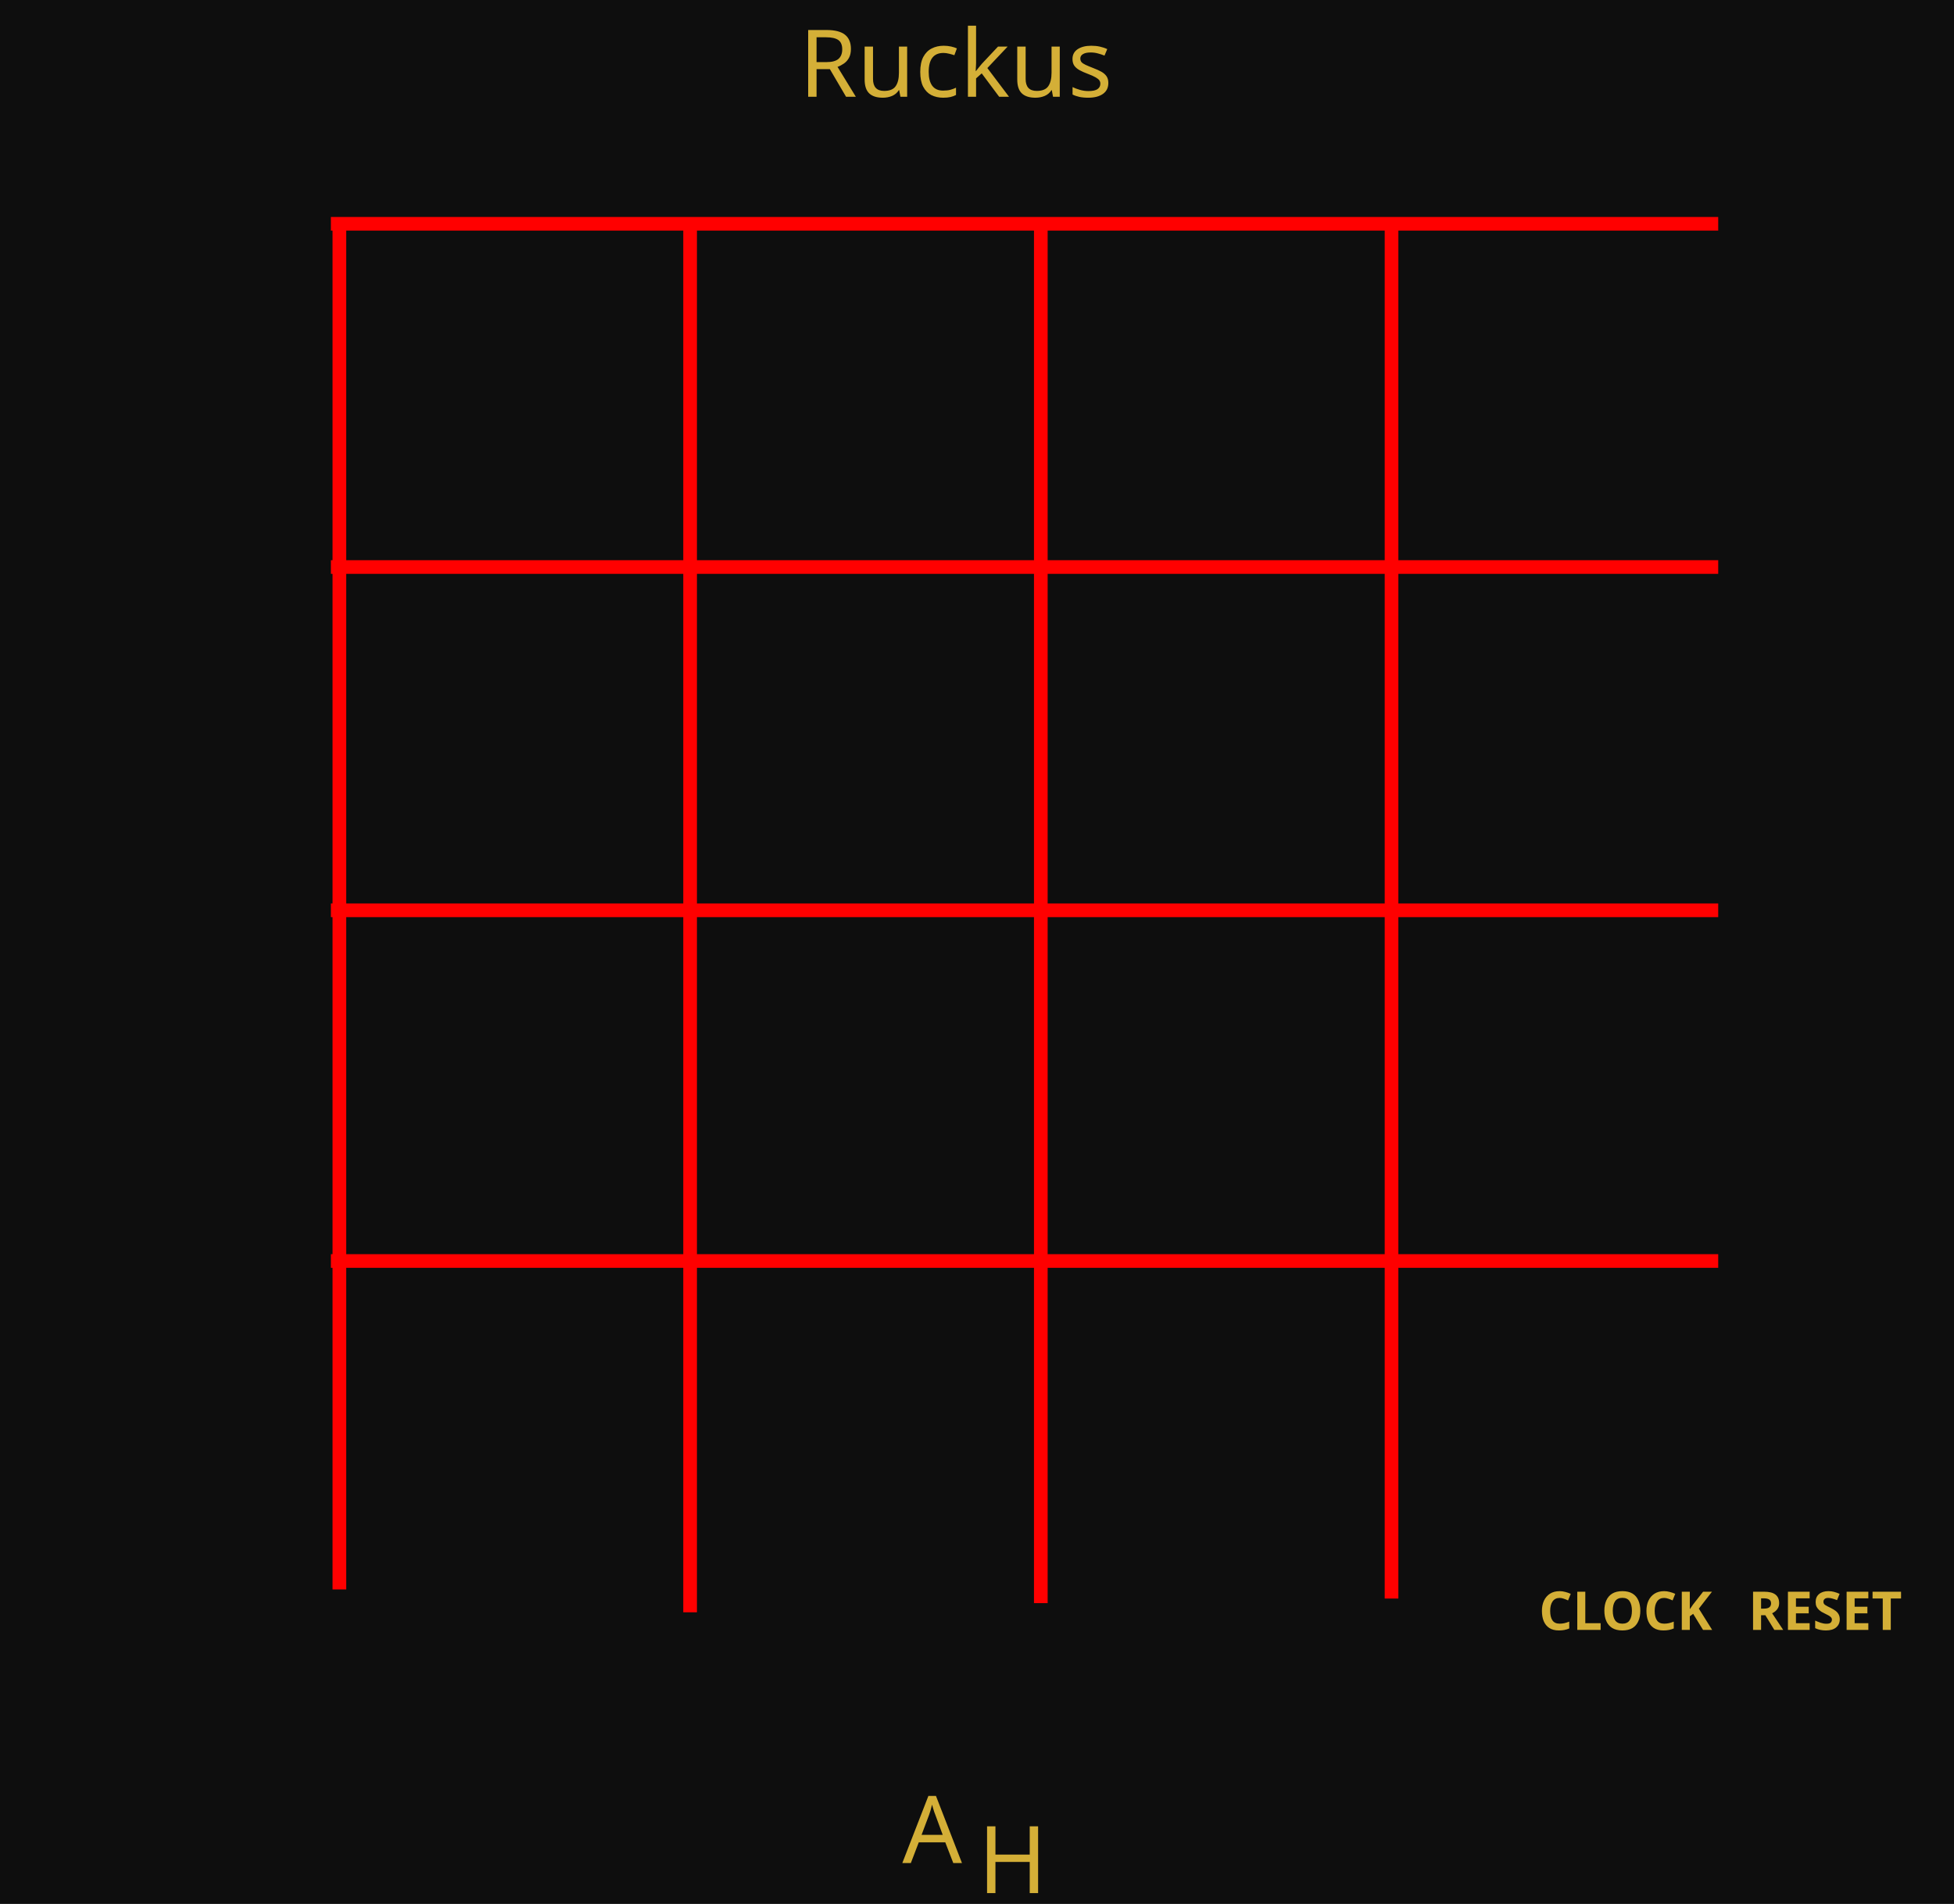
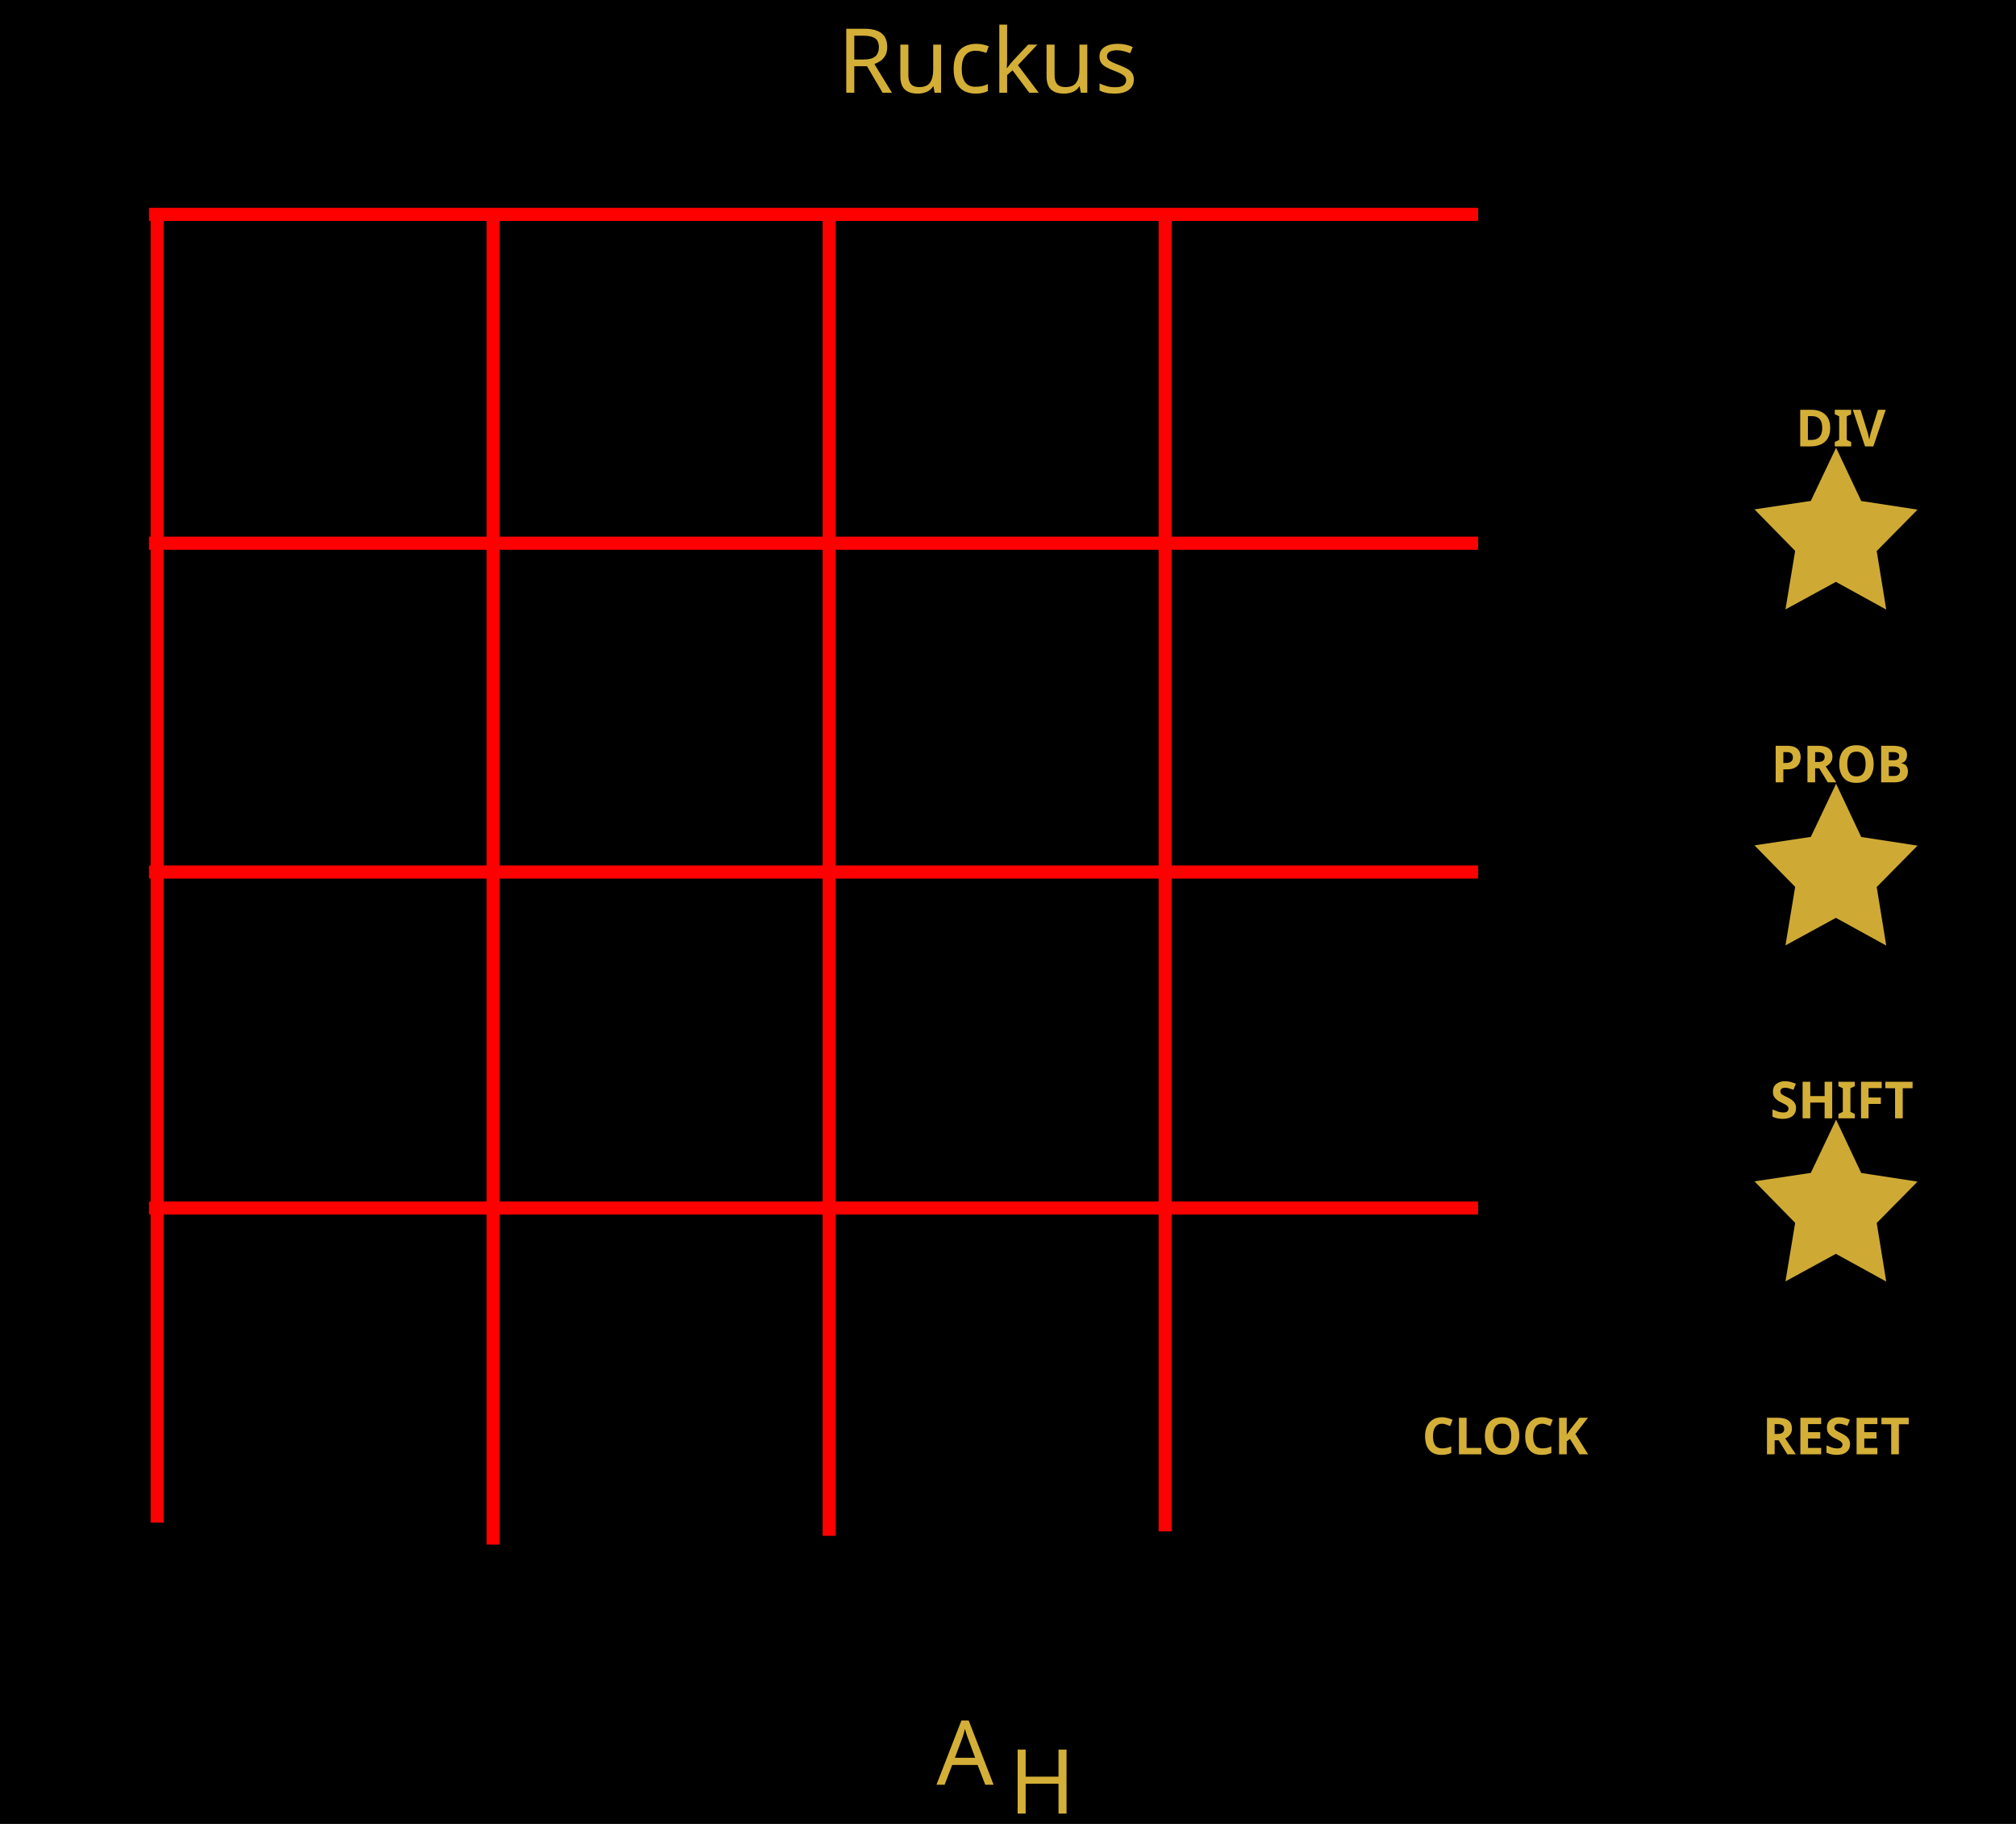
- <svg xmlns="http://www.w3.org/2000/svg" xmlns:ns1="http://www.openswatchbook.org/uri/2009/osb" width="390" height="380" id="svg11791" version="1.1">
+ <svg xmlns="http://www.w3.org/2000/svg" xmlns:ns1="http://www.openswatchbook.org/uri/2009/osb" width="420" height="380" id="svg11791" version="1.1">
  <defs id="defs3">
    <marker orient="auto" refY="0" refX="0" id="DotM" style="overflow:visible">
      <path id="path4782" d="m -2.5,-1 c 0,2.76 -2.24,5 -5,5 -2.76,0 -5,-2.24 -5,-5 0,-2.76 2.24,-5 5,-5 2.76,0 5,2.24 5,5 z" style="fill-rule:evenodd;stroke:#000000;stroke-width:1pt" transform="matrix(0.4,0,0,0.4,2.96,0.4)" />
    </marker>
    <marker orient="auto" refY="0" refX="0" id="Arrow1Sstart" style="overflow:visible">
      <path id="path4730" d="M 0,0 5,-5 -12.5,0 5,5 Z" style="fill-rule:evenodd;stroke:#000000;stroke-width:1pt" transform="matrix(0.2,0,0,0.2,1.2,0)" />
    </marker>
    <marker orient="auto" refY="0" refX="0" id="Arrow2Mend" style="overflow:visible">
      <path id="path5158" style="fill-rule:evenodd;stroke-width:0.625;stroke-linejoin:round" d="M 8.719,4.034 -2.207,0.016 8.719,-4.002 c -1.745,2.372 -1.735,5.617 -6e-7,8.035 z" transform="scale(-0.6)" />
    </marker>
    <marker orient="auto" refY="0" refX="0" id="Arrow2Mstart" style="overflow:visible">
      <path id="path5155" style="fill-rule:evenodd;stroke-width:0.625;stroke-linejoin:round" d="M 8.719,4.034 -2.207,0.016 8.719,-4.002 c -1.745,2.372 -1.735,5.617 -6e-7,8.035 z" transform="scale(0.6)" />
    </marker>
    <marker orient="auto" refY="0" refX="0" id="Arrow1Mstart" style="overflow:visible">
      <path id="path6730" d="M 0,0 5,-5 -12.5,0 5,5 Z" style="fill-rule:evenodd;stroke:#000000;stroke-width:1pt" transform="matrix(0.4,0,0,0.4,4,0)" />
    </marker>
    <marker orient="auto" refY="0" refX="0" id="TriangleOutM" style="overflow:visible">
      <path id="path6869" d="M 5.77,0 -2.88,5 V -5 Z" style="fill-rule:evenodd;stroke:#000000;stroke-width:1pt" transform="scale(0.4)" />
    </marker>
    <marker orient="auto" refY="0" refX="0" id="TriangleOutS" style="overflow:visible">
      <path id="path6872" d="M 5.77,0 -2.88,5 V -5 Z" style="fill-rule:evenodd;stroke:#000000;stroke-width:1pt" transform="scale(0.2)" />
    </marker>
    <marker orient="auto" refY="0" refX="0" id="SquareL" style="overflow:visible">
      <path id="path7539" d="M -5,-5 V 5 H 5 V -5 Z" style="fill-rule:evenodd;stroke:#000000;stroke-width:1pt" transform="scale(0.8)" />
    </marker>
    <marker orient="auto" refY="0" refX="0" id="Arrow1Send" style="overflow:visible">
      <path id="path6739" d="M 0,0 5,-5 -12.5,0 5,5 Z" style="fill-rule:evenodd;stroke:#000000;stroke-width:1pt" transform="matrix(-0.2,0,0,-0.2,-1.2,0)" />
    </marker>
    <marker orient="auto" refY="0" refX="0" id="Arrow1Mend" style="overflow:visible">
      <path id="path6733" d="M 0,0 5,-5 -12.5,0 5,5 Z" style="fill-rule:evenodd;stroke:#000000;stroke-width:1pt" transform="matrix(-0.4,0,0,-0.4,-4,0)" />
    </marker>
    <marker orient="auto" refY="0" refX="0" id="Arrow1Lend" style="overflow:visible">
      <path id="path6727" d="M 0,0 5,-5 -12.5,0 5,5 Z" style="fill-rule:evenodd;stroke:#000000;stroke-width:1pt" transform="matrix(-0.8,0,0,-0.8,-10,0)" />
    </marker>
    <filter height="1" width="1" y="0" x="0" id="filter3998" style="color-interpolation-filters:sRGB">
      <feConvolveMatrix order="3 3" kernelMatrix="0 1 0 0 -2 0 0 1 0" in="SourceGraphic" divisor="1" targetX="1" targetY="1" preserveAlpha="true" result="result0" bias="0" id="feConvolveMatrix4000" />
    </filter>
    <filter height="1" width="1" y="0" x="0" id="filter3286" style="color-interpolation-filters:sRGB">
      <feFlood flood-color="rgb(128,128,128)" flood-opacity="0" result="result1" id="feFlood3288" />
      <feBlend result="result2" mode="normal" in2="SourceGraphic" id="feBlend3290" />
      <feComposite k4="0" k3="0" k1="0" result="result3" operator="arithmetic" k2="1" in2="SourceGraphic" id="feComposite3292" />
      <feComposite operator="in" in2="SourceGraphic" id="feComposite3294" />
    </filter>
    <clipPath clipPathUnits="userSpaceOnUse" id="clipPath6603">
      <path d="M 402,402 H 9515 V 13631 H 402 Z" id="path6605" style="clip-rule:evenodd" />
    </clipPath>
    <clipPath clipPathUnits="userSpaceOnUse" id="clipPath6613">
      <path d="M 402,402 H 9515 V 13631 H 402 Z" id="path6615" style="clip-rule:evenodd" />
    </clipPath>
    <clipPath clipPathUnits="userSpaceOnUse" id="clipPath6619">
      <path d="M 614,402 H 9303 V 6057 H 614 Z" id="path6621" style="clip-rule:evenodd" />
    </clipPath>
    <clipPath clipPathUnits="userSpaceOnUse" id="clipPath6290">
      <path d="M 402,402 H 9515 V 13631 H 402 Z" id="path6292" style="clip-rule:evenodd" />
    </clipPath>
    <clipPath clipPathUnits="userSpaceOnUse" id="clipPath6300">
      <path d="M 402,402 H 9515 V 13631 H 402 Z" id="path6302" style="clip-rule:evenodd" />
    </clipPath>
    <clipPath clipPathUnits="userSpaceOnUse" id="clipPath6306">
      <path d="M 614,402 H 9303 V 6655 H 614 Z" id="path6308" style="clip-rule:evenodd" />
    </clipPath>
    <clipPath clipPathUnits="userSpaceOnUse" id="clipPath5977">
      <path d="M 402,402 H 9515 V 13631 H 402 Z" id="path5979" style="clip-rule:evenodd" />
    </clipPath>
    <clipPath clipPathUnits="userSpaceOnUse" id="clipPath5987">
      <path d="M 402,402 H 9515 V 13631 H 402 Z" id="path5989" style="clip-rule:evenodd" />
    </clipPath>
    <clipPath clipPathUnits="userSpaceOnUse" id="clipPath5993">
      <path d="M 614,402 H 9303 V 6645 H 614 Z" id="path5995" style="clip-rule:evenodd" />
    </clipPath>
    <clipPath clipPathUnits="userSpaceOnUse" id="clipPath5664">
      <path d="M 402,402 H 9515 V 13631 H 402 Z" id="path5666" style="clip-rule:evenodd" />
    </clipPath>
    <clipPath clipPathUnits="userSpaceOnUse" id="clipPath5674">
      <path d="M 402,402 H 9515 V 13631 H 402 Z" id="path5676" style="clip-rule:evenodd" />
    </clipPath>
    <clipPath clipPathUnits="userSpaceOnUse" id="clipPath5680">
      <path d="M 614,402 H 9303 V 6655 H 614 Z" id="path5682" style="clip-rule:evenodd" />
    </clipPath>
    <clipPath clipPathUnits="userSpaceOnUse" id="clipPath5363">
      <path d="M 402,402 H 9515 V 13631 H 402 Z" id="path5365" style="clip-rule:evenodd" />
    </clipPath>
    <clipPath clipPathUnits="userSpaceOnUse" id="clipPath5373">
      <path d="M 402,402 H 9515 V 13631 H 402 Z" id="path5375" style="clip-rule:evenodd" />
    </clipPath>
    <clipPath clipPathUnits="userSpaceOnUse" id="clipPath5379">
      <path d="M 614,402 H 9303 V 6051 H 614 Z" id="path5381" style="clip-rule:evenodd" />
    </clipPath>
    <clipPath clipPathUnits="userSpaceOnUse" id="clipPath5062">
      <path d="M 402,402 H 9515 V 13631 H 402 Z" id="path5064" style="clip-rule:evenodd" />
    </clipPath>
    <clipPath clipPathUnits="userSpaceOnUse" id="clipPath5072">
      <path d="M 402,402 H 9515 V 13631 H 402 Z" id="path5074" style="clip-rule:evenodd" />
    </clipPath>
    <clipPath clipPathUnits="userSpaceOnUse" id="clipPath5078">
      <path d="M 614,402 H 9303 V 6051 H 614 Z" id="path5080" style="clip-rule:evenodd" />
    </clipPath>
    <clipPath clipPathUnits="userSpaceOnUse" id="clipPath4761">
      <path d="M 402,402 H 9515 V 13631 H 402 Z" id="path4763" style="clip-rule:evenodd" />
    </clipPath>
    <clipPath clipPathUnits="userSpaceOnUse" id="clipPath4771">
      <path d="M 402,402 H 9515 V 13631 H 402 Z" id="path4773" style="clip-rule:evenodd" />
    </clipPath>
    <clipPath clipPathUnits="userSpaceOnUse" id="clipPath4777">
      <path d="M 614,402 H 9303 V 6051 H 614 Z" id="path4779" style="clip-rule:evenodd" />
    </clipPath>
    <clipPath clipPathUnits="userSpaceOnUse" id="clipPath4159">
      <path d="M 402,402 H 9515 V 13631 H 402 Z" id="path4161" style="clip-rule:evenodd" />
    </clipPath>
    <clipPath clipPathUnits="userSpaceOnUse" id="clipPath4169">
      <path d="M 402,402 H 9515 V 13631 H 402 Z" id="path4171" style="clip-rule:evenodd" />
    </clipPath>
    <clipPath clipPathUnits="userSpaceOnUse" id="clipPath4175">
      <path d="M 614,402 H 9303 V 6051 H 614 Z" id="path4177" style="clip-rule:evenodd" />
    </clipPath>
    <linearGradient ns1:paint="solid" id="linearGradient8170">
      <stop id="stop8172" offset="0" style="stop-color:#000000;stop-opacity:1;" />
    </linearGradient>
    <filter height="1" width="1" y="0" x="0" id="filter3998-0" style="color-interpolation-filters:sRGB">
      <feConvolveMatrix order="3 3" kernelMatrix="0 1 0 0 -2 0 0 1 0" in="SourceGraphic" divisor="1" targetX="1" targetY="1" preserveAlpha="true" result="result0" bias="0" id="feConvolveMatrix4000-2" />
    </filter>
    <filter height="1" width="1" y="0" x="0" id="filter3286-2" style="color-interpolation-filters:sRGB">
      <feFlood flood-color="rgb(128,128,128)" flood-opacity="0" result="result1" id="feFlood3288-2" />
      <feBlend result="result2" mode="normal" in2="SourceGraphic" id="feBlend3290-7" />
      <feComposite k4="0" k3="0" k1="0" result="result3" operator="arithmetic" k2="1" in2="SourceGraphic" id="feComposite3292-9" />
      <feComposite operator="in" in2="SourceGraphic" id="feComposite3294-7" />
    </filter>
    <clipPath clipPathUnits="userSpaceOnUse" id="clipPath6603-6">
      <path d="M 402,402 H 9515 V 13631 H 402 Z" id="path6605-9" style="clip-rule:evenodd" />
    </clipPath>
    <clipPath clipPathUnits="userSpaceOnUse" id="clipPath6613-4">
      <path d="M 402,402 H 9515 V 13631 H 402 Z" id="path6615-8" style="clip-rule:evenodd" />
    </clipPath>
    <clipPath clipPathUnits="userSpaceOnUse" id="clipPath6619-1">
      <path d="M 614,402 H 9303 V 6057 H 614 Z" id="path6621-7" style="clip-rule:evenodd" />
    </clipPath>
    <clipPath clipPathUnits="userSpaceOnUse" id="clipPath6290-7">
      <path d="M 402,402 H 9515 V 13631 H 402 Z" id="path6292-5" style="clip-rule:evenodd" />
    </clipPath>
    <clipPath clipPathUnits="userSpaceOnUse" id="clipPath6300-0">
      <path d="M 402,402 H 9515 V 13631 H 402 Z" id="path6302-9" style="clip-rule:evenodd" />
    </clipPath>
    <clipPath clipPathUnits="userSpaceOnUse" id="clipPath6306-6">
      <path d="M 614,402 H 9303 V 6655 H 614 Z" id="path6308-7" style="clip-rule:evenodd" />
    </clipPath>
    <clipPath clipPathUnits="userSpaceOnUse" id="clipPath5977-5">
      <path d="M 402,402 H 9515 V 13631 H 402 Z" id="path5979-9" style="clip-rule:evenodd" />
    </clipPath>
    <clipPath clipPathUnits="userSpaceOnUse" id="clipPath5987-8">
      <path d="M 402,402 H 9515 V 13631 H 402 Z" id="path5989-4" style="clip-rule:evenodd" />
    </clipPath>
    <clipPath clipPathUnits="userSpaceOnUse" id="clipPath5993-8">
      <path d="M 614,402 H 9303 V 6645 H 614 Z" id="path5995-7" style="clip-rule:evenodd" />
    </clipPath>
    <clipPath clipPathUnits="userSpaceOnUse" id="clipPath5664-9">
      <path d="M 402,402 H 9515 V 13631 H 402 Z" id="path5666-9" style="clip-rule:evenodd" />
    </clipPath>
    <clipPath clipPathUnits="userSpaceOnUse" id="clipPath5674-5">
      <path d="M 402,402 H 9515 V 13631 H 402 Z" id="path5676-5" style="clip-rule:evenodd" />
    </clipPath>
    <clipPath clipPathUnits="userSpaceOnUse" id="clipPath5680-8">
      <path d="M 614,402 H 9303 V 6655 H 614 Z" id="path5682-9" style="clip-rule:evenodd" />
    </clipPath>
    <clipPath clipPathUnits="userSpaceOnUse" id="clipPath5363-3">
      <path d="M 402,402 H 9515 V 13631 H 402 Z" id="path5365-2" style="clip-rule:evenodd" />
    </clipPath>
    <clipPath clipPathUnits="userSpaceOnUse" id="clipPath5373-7">
      <path d="M 402,402 H 9515 V 13631 H 402 Z" id="path5375-5" style="clip-rule:evenodd" />
    </clipPath>
    <clipPath clipPathUnits="userSpaceOnUse" id="clipPath5379-4">
      <path d="M 614,402 H 9303 V 6051 H 614 Z" id="path5381-8" style="clip-rule:evenodd" />
    </clipPath>
    <clipPath clipPathUnits="userSpaceOnUse" id="clipPath5062-2">
      <path d="M 402,402 H 9515 V 13631 H 402 Z" id="path5064-2" style="clip-rule:evenodd" />
    </clipPath>
    <clipPath clipPathUnits="userSpaceOnUse" id="clipPath5072-4">
      <path d="M 402,402 H 9515 V 13631 H 402 Z" id="path5074-9" style="clip-rule:evenodd" />
    </clipPath>
    <clipPath clipPathUnits="userSpaceOnUse" id="clipPath5078-8">
      <path d="M 614,402 H 9303 V 6051 H 614 Z" id="path5080-7" style="clip-rule:evenodd" />
    </clipPath>
    <clipPath clipPathUnits="userSpaceOnUse" id="clipPath4761-5">
      <path d="M 402,402 H 9515 V 13631 H 402 Z" id="path4763-2" style="clip-rule:evenodd" />
    </clipPath>
    <clipPath clipPathUnits="userSpaceOnUse" id="clipPath4771-1">
      <path d="M 402,402 H 9515 V 13631 H 402 Z" id="path4773-7" style="clip-rule:evenodd" />
    </clipPath>
    <clipPath clipPathUnits="userSpaceOnUse" id="clipPath4777-0">
      <path d="M 614,402 H 9303 V 6051 H 614 Z" id="path4779-9" style="clip-rule:evenodd" />
    </clipPath>
    <clipPath clipPathUnits="userSpaceOnUse" id="clipPath4159-1">
      <path d="M 402,402 H 9515 V 13631 H 402 Z" id="path4161-2" style="clip-rule:evenodd" />
    </clipPath>
    <clipPath clipPathUnits="userSpaceOnUse" id="clipPath4169-5">
      <path d="M 402,402 H 9515 V 13631 H 402 Z" id="path4171-5" style="clip-rule:evenodd" />
    </clipPath>
    <clipPath clipPathUnits="userSpaceOnUse" id="clipPath4175-8">
      <path d="M 614,402 H 9303 V 6051 H 614 Z" id="path4177-8" style="clip-rule:evenodd" />
    </clipPath>
    <linearGradient ns1:paint="solid" id="linearGradient8170-5">
      <stop id="stop8172-0" offset="0" style="stop-color:#000000;stop-opacity:1;" />
    </linearGradient>
    <clipPath id="clip89">
      <rect id="rect4864" height="19" width="18" x="0" y="0" />
    </clipPath>
    <clipPath id="clip90">
      <path id="path4861" d="m 0.898,0.129 h 16.25 v 17.883 h -16.25 z m 0,0" />
    </clipPath>
    <mask id="mask44">
      <g transform="matrix(0.2645833,0,0,0.2645833,89.35879,128.5777)" id="g4858" style="filter:url(#alpha)">
        <rect id="rect4856" style="fill:#000000;fill-opacity:0.15;stroke:none" height="3351.5" width="3052.87" y="0" x="0" />
      </g>
    </mask>
    <filter height="1" width="1" y="0" x="0" filterUnits="objectBoundingBox" id="alpha">
      <feColorMatrix id="feColorMatrix4149" values="0 0 0 0 1 0 0 0 0 1 0 0 0 0 1 0 0 0 1 0" in="SourceGraphic" type="matrix" />
    </filter>
    <clipPath id="clipPath17821">
      <rect id="rect17819" height="19" width="18" x="0" y="0" />
    </clipPath>
    <clipPath id="clipPath17825">
      <path id="path17823" d="m 0.898,0.129 h 16.25 v 17.883 h -16.25 z m 0,0" />
    </clipPath>
    <clipPath id="clip87">
      <rect id="rect4848" height="26" width="24" x="0" y="0" />
    </clipPath>
    <clipPath id="clip88">
      <path id="path4845" d="m 0.684,0.922 h 22.68 v 24.938 H 0.684 Z m 0,0" />
    </clipPath>
    <mask id="mask43">
      <g transform="matrix(0.2645833,0,0,0.2645833,89.35879,128.5777)" id="g4842" style="filter:url(#alpha)">
        <rect id="rect4840" style="fill:#000000;fill-opacity:0.15;stroke:none" height="3351.5" width="3052.87" y="0" x="0" />
      </g>
    </mask>
    <filter height="1" width="1" y="0" x="0" filterUnits="objectBoundingBox" id="filter17836">
      <feColorMatrix id="feColorMatrix17834" values="0 0 0 0 1 0 0 0 0 1 0 0 0 0 1 0 0 0 1 0" in="SourceGraphic" type="matrix" />
    </filter>
    <clipPath id="clipPath17840">
      <rect id="rect17838" height="26" width="24" x="0" y="0" />
    </clipPath>
    <clipPath id="clipPath17844">
      <path id="path17842" d="m 0.684,0.922 h 22.68 v 24.938 H 0.684 Z m 0,0" />
    </clipPath>
  </defs>
  <g id="layer2" style="display:inline" transform="translate(0.01175524,-74.38676)">
-     <rect style="opacity:0.94;fill:#000000;fill-opacity:1;stroke-width:20.663" id="rect7953" width="390" height="380" x="-0.012" y="74.387" ry="0" />
+     <rect style="opacity:1;fill:#000000;fill-opacity:1;stroke-width:20.663" id="rect7953" width="420" height="380" x="-0.012" y="74.387" ry="0" />
    <g style="font-style:normal;font-variant:normal;font-weight:bold;font-stretch:condensed;font-size:24px;line-height:125%;font-family:Miso;-inkscape-font-specification:'Miso Bold Condensed';letter-spacing:-0.06px;word-spacing:0px;fill:#000000;fill-opacity:1;stroke:none" id="text4395" transform="matrix(0.8346288,0,0,0.8346288,-0.00194398,75.14247)" />
    <g transform="matrix(0.8346288,0,0,0.8346288,-0.00194398,76.32542)" style="font-style:normal;font-variant:normal;font-weight:normal;font-stretch:normal;font-size:16px;line-height:125%;font-family:Nasalization;-inkscape-font-specification:Nasalization;letter-spacing:0px;word-spacing:0px;fill:#000000;fill-opacity:1;stroke:none" id="text20106" />
    <g style="font-style:normal;font-variant:normal;font-weight:bold;font-stretch:condensed;font-size:14px;line-height:125%;font-family:Miso;-inkscape-font-specification:'Miso Bold Condensed';letter-spacing:-0.06px;word-spacing:0px;fill:#000000;fill-opacity:1;stroke:none" id="flowRoot7367" transform="matrix(0.8346288,0,0,0.8346288,-0.00194398,75.14247)" />
    <g transform="matrix(0.8346288,0,0,0.8346288,-0.00194398,76.32542)" style="font-style:normal;font-variant:normal;font-weight:bold;font-stretch:condensed;font-size:14px;line-height:125%;font-family:Miso;-inkscape-font-specification:'Miso Bold Condensed';letter-spacing:0px;word-spacing:0px;fill:#000000;fill-opacity:1;stroke:none" id="text10240" />
    <g style="display:inline;fill:#ffffff;fill-opacity:1" transform="matrix(0.8346288,0,0,0.8346288,-34.48847,235.1078)" id="g4020" />
-     <text id="text7961" y="93.702" x="159.482" style="font-style:normal;font-weight:normal;font-size:40px;line-height:1.25;font-family:sans-serif;letter-spacing:0px;word-spacing:0px;fill:#d4af37;fill-opacity:1;stroke:none" xml:space="preserve">
-       <tspan style="font-style:normal;font-variant:normal;font-weight:normal;font-stretch:normal;font-size:18.667px;font-family:'Cooper Black';-inkscape-font-specification:'Cooper Black, Normal';font-variant-ligatures:normal;font-variant-caps:normal;font-variant-numeric:normal;font-feature-settings:normal;text-align:start;writing-mode:lr-tb;text-anchor:start;fill:#d4af37;fill-opacity:1" y="93.702" x="159.482" id="tspan7959">Ruckus</tspan>
+     <text id="text7961" y="93.702" x="174.482" style="font-style:normal;font-weight:normal;font-size:40px;line-height:1.25;font-family:sans-serif;letter-spacing:0px;word-spacing:0px;fill:#d4af37;fill-opacity:1;stroke:none" xml:space="preserve">
+       <tspan style="font-style:normal;font-variant:normal;font-weight:normal;font-stretch:normal;font-size:18.667px;font-family:'Cooper Black';-inkscape-font-specification:'Cooper Black, Normal';font-variant-ligatures:normal;font-variant-caps:normal;font-variant-numeric:normal;font-feature-settings:normal;text-align:start;writing-mode:lr-tb;text-anchor:start;fill:#d4af37;fill-opacity:1" y="93.702" x="174.482" id="tspan7959">Ruckus</tspan>
    </text>
    <text xml:space="preserve" style="font-style:normal;font-weight:normal;font-size:40px;line-height:1.25;font-family:sans-serif;letter-spacing:0px;word-spacing:0px;fill:#000000;fill-opacity:1;stroke:none" x="112.307" y="441.102" id="text6045">
-       <tspan id="tspan6043" x="112.307" y="476.492" />
+       <tspan id="tspan6043" x="112.307" y="477.595" />
    </text>
-     <g id="g6059" transform="translate(74.11667,1.500498)">
+     <g id="g6059" transform="translate(89.11667,1.500498)">
      <text id="text6049" y="444.725" x="105.966" style="font-style:normal;font-weight:normal;font-size:40px;line-height:1.25;font-family:sans-serif;letter-spacing:0px;word-spacing:0px;fill:#000000;fill-opacity:1;stroke:none" xml:space="preserve">
        <tspan style="font-style:normal;font-variant:normal;font-weight:normal;font-stretch:normal;font-size:18.667px;font-family:'Cooper Black';-inkscape-font-specification:'Cooper Black, Normal';font-variant-ligatures:normal;font-variant-caps:normal;font-variant-numeric:normal;font-feature-settings:normal;text-align:start;writing-mode:lr-tb;text-anchor:start;fill:#d4af37;fill-opacity:1" y="444.725" x="105.966" id="tspan6047">A</tspan>
      </text>
      <text xml:space="preserve" style="font-style:normal;font-weight:normal;font-size:40px;line-height:1.25;font-family:sans-serif;letter-spacing:0px;word-spacing:0px;fill:#000000;fill-opacity:1;stroke:none" x="121.066" y="450.725" id="text6053">
        <tspan id="tspan6051" x="121.066" y="450.725" style="font-style:normal;font-variant:normal;font-weight:normal;font-stretch:normal;font-size:18.667px;font-family:'Cooper Black';-inkscape-font-specification:'Cooper Black, Normal';font-variant-ligatures:normal;font-variant-caps:normal;font-variant-numeric:normal;font-feature-settings:normal;text-align:start;writing-mode:lr-tb;text-anchor:start;fill:#d4af37;fill-opacity:1">H</tspan>
      </text>
    </g>
    <flowRoot xml:space="preserve" id="flowRoot3678" style="font-style:normal;font-variant:normal;font-weight:normal;font-stretch:normal;font-size:40px;line-height:1.25;font-family:Eurostile;-inkscape-font-specification:Eurostile;letter-spacing:0px;word-spacing:0px;fill:#000000;fill-opacity:1;stroke:none">
      <flowRegion id="flowRegion3680">
        <rect id="rect3682" width="372.63" height="93.751" x="-29.075" y="292.183" />
      </flowRegion>
      <flowPara id="flowPara3684" />
    </flowRoot>
    <text transform="scale(0.994209,1.005825)" id="text19589" y="366.253" x="232.178" style="font-style:normal;font-weight:normal;font-size:39.768px;line-height:1.25;font-family:sans-serif;letter-spacing:0px;word-spacing:0px;display:inline;fill:#d4af37;fill-opacity:1;stroke:none;stroke-width:0.994" xml:space="preserve">
-       <tspan style="font-style:normal;font-variant:normal;font-weight:bold;font-stretch:normal;font-size:10.605px;font-family:Eurostile;-inkscape-font-specification:'Eurostile, Bold';font-variant-ligatures:normal;font-variant-caps:normal;font-variant-numeric:normal;font-feature-settings:normal;text-align:start;writing-mode:lr-tb;text-anchor:start;fill:#d4af37;fill-opacity:1;stroke-width:0.994" y="401.439" x="232.178" id="tspan19587" />
+       <tspan style="font-style:normal;font-variant:normal;font-weight:bold;font-stretch:normal;font-size:10.605px;font-family:Eurostile;-inkscape-font-specification:'Eurostile, Bold';font-variant-ligatures:normal;font-variant-caps:normal;font-variant-numeric:normal;font-feature-settings:normal;text-align:start;writing-mode:lr-tb;text-anchor:start;fill:#d4af37;fill-opacity:1;stroke-width:0.994" y="402.535" x="232.178" id="tspan19587" />
    </text>
    <text transform="scale(0.994209,1.005825)" id="text19597" y="366.253" x="268.388" style="font-style:normal;font-weight:normal;font-size:39.768px;line-height:1.25;font-family:sans-serif;letter-spacing:0px;word-spacing:0px;display:inline;fill:#d4af37;fill-opacity:1;stroke:none;stroke-width:0.994" xml:space="preserve">
-       <tspan style="font-style:normal;font-variant:normal;font-weight:bold;font-stretch:normal;font-size:10.605px;font-family:Eurostile;-inkscape-font-specification:'Eurostile, Bold';font-variant-ligatures:normal;font-variant-caps:normal;font-variant-numeric:normal;font-feature-settings:normal;text-align:start;writing-mode:lr-tb;text-anchor:start;fill:#d4af37;fill-opacity:1;stroke-width:0.994" y="401.439" x="268.388" id="tspan19595" />
+       <tspan style="font-style:normal;font-variant:normal;font-weight:bold;font-stretch:normal;font-size:10.605px;font-family:Eurostile;-inkscape-font-specification:'Eurostile, Bold';font-variant-ligatures:normal;font-variant-caps:normal;font-variant-numeric:normal;font-feature-settings:normal;text-align:start;writing-mode:lr-tb;text-anchor:start;fill:#d4af37;fill-opacity:1;stroke-width:0.994" y="402.535" x="268.388" id="tspan19595" />
    </text>
-     <path style="fill:none;stroke:#ff0000;stroke-width:2.728;stroke-linecap:butt;stroke-linejoin:miter;stroke-miterlimit:0.7;stroke-dasharray:none;stroke-opacity:1" d="m 67.726,118.375 v 273.238 z" id="path10145" />
-     <path id="path10955" d="m 137.726,118.375 v 277.812 z" style="fill:none;stroke:#ff0000;stroke-width:2.728;stroke-linecap:butt;stroke-linejoin:miter;stroke-miterlimit:0.7;stroke-dasharray:none;stroke-opacity:1" />
-     <path style="fill:none;stroke:#ff0000;stroke-width:2.728;stroke-linecap:butt;stroke-linejoin:miter;stroke-miterlimit:0.7;stroke-dasharray:none;stroke-opacity:1" d="M 207.726,118.375 V 394.357 Z" id="path10957" />
-     <path id="path10959" d="M 277.726,118.375 V 393.442 Z" style="fill:none;stroke:#ff0000;stroke-width:2.728;stroke-linecap:butt;stroke-linejoin:miter;stroke-miterlimit:0.7;stroke-dasharray:none;stroke-opacity:1" />
-     <path style="fill:none;stroke:#ff0000;stroke-width:2.728;stroke-linecap:butt;stroke-linejoin:miter;stroke-miterlimit:0.7;stroke-dasharray:none;stroke-opacity:1" d="M 66.03,119.055 H 342.928 Z" id="path10961" />
-     <path id="path10963" d="M 66.03,187.563 H 342.928 Z" style="fill:none;stroke:#ff0000;stroke-width:2.728;stroke-linecap:butt;stroke-linejoin:miter;stroke-miterlimit:0.7;stroke-dasharray:none;stroke-opacity:1" />
-     <path style="fill:none;stroke:#ff0000;stroke-width:2.728;stroke-linecap:butt;stroke-linejoin:miter;stroke-miterlimit:0.7;stroke-dasharray:none;stroke-opacity:1" d="M 66.03,256.07 H 342.928 Z" id="path10965" />
-     <path style="fill:none;stroke:#ff0000;stroke-width:2.728;stroke-linecap:butt;stroke-linejoin:miter;stroke-miterlimit:0.7;stroke-dasharray:none;stroke-opacity:1" d="M 66.03,326.07 H 342.928 Z" id="path10969" />
-     <text xml:space="preserve" style="font-style:normal;font-weight:normal;font-size:39.768px;line-height:1.25;font-family:sans-serif;letter-spacing:0px;word-spacing:0px;display:inline;fill:#d4af37;fill-opacity:1;stroke:none;stroke-width:0.994" x="350.969" y="397.381" id="text2688" transform="scale(0.994209,1.005825)">
-       <tspan x="350.969" y="397.381" style="font-style:normal;font-variant:normal;font-weight:bold;font-stretch:normal;font-size:10.605px;font-family:Eurostile;-inkscape-font-specification:'Eurostile, Bold';font-variant-ligatures:normal;font-variant-caps:normal;font-variant-numeric:normal;font-feature-settings:normal;text-align:start;writing-mode:lr-tb;text-anchor:start;fill:#d4af37;fill-opacity:1;stroke-width:0.994" id="tspan46744">RESET</tspan>
-     </text>
-     <text transform="scale(0.994209,1.005825)" id="text1142" y="397.381" x="308.925" style="font-style:normal;font-weight:normal;font-size:39.768px;line-height:1.25;font-family:sans-serif;letter-spacing:0px;word-spacing:0px;display:inline;fill:#d4af37;fill-opacity:1;stroke:none;stroke-width:0.994" xml:space="preserve">
-       <tspan id="tspan1140" style="font-style:normal;font-variant:normal;font-weight:bold;font-stretch:normal;font-size:10.605px;font-family:Eurostile;-inkscape-font-specification:'Eurostile, Bold';font-variant-ligatures:normal;font-variant-caps:normal;font-variant-numeric:normal;font-feature-settings:normal;text-align:start;writing-mode:lr-tb;text-anchor:start;fill:#d4af37;fill-opacity:1;stroke-width:0.994" y="397.381" x="308.925">CLOCK</tspan>
-     </text>
+     <path style="fill:none;stroke:#ff0000;stroke-width:2.728;stroke-linecap:butt;stroke-linejoin:miter;stroke-miterlimit:0.7;stroke-dasharray:none;stroke-opacity:1" d="m 32.726,118.375 v 273.238 z" id="path10145" />
+     <path id="path10955" d="m 102.726,118.375 v 277.812 z" style="fill:none;stroke:#ff0000;stroke-width:2.728;stroke-linecap:butt;stroke-linejoin:miter;stroke-miterlimit:0.7;stroke-dasharray:none;stroke-opacity:1" />
+     <path style="fill:none;stroke:#ff0000;stroke-width:2.728;stroke-linecap:butt;stroke-linejoin:miter;stroke-miterlimit:0.7;stroke-dasharray:none;stroke-opacity:1" d="M 172.726,118.375 V 394.357 Z" id="path10957" />
+     <path id="path10959" d="M 242.726,118.375 V 393.442 Z" style="fill:none;stroke:#ff0000;stroke-width:2.728;stroke-linecap:butt;stroke-linejoin:miter;stroke-miterlimit:0.7;stroke-dasharray:none;stroke-opacity:1" />
+     <path style="fill:none;stroke:#ff0000;stroke-width:2.728;stroke-linecap:butt;stroke-linejoin:miter;stroke-miterlimit:0.7;stroke-dasharray:none;stroke-opacity:1" d="M 31.03,119.055 H 307.928 Z" id="path10961" />
+     <path id="path10963" d="M 31.03,187.563 H 307.928 Z" style="fill:none;stroke:#ff0000;stroke-width:2.728;stroke-linecap:butt;stroke-linejoin:miter;stroke-miterlimit:0.7;stroke-dasharray:none;stroke-opacity:1" />
+     <path style="fill:none;stroke:#ff0000;stroke-width:2.728;stroke-linecap:butt;stroke-linejoin:miter;stroke-miterlimit:0.7;stroke-dasharray:none;stroke-opacity:1" d="M 31.03,256.07 H 307.928 Z" id="path10965" />
+     <path style="fill:none;stroke:#ff0000;stroke-width:2.728;stroke-linecap:butt;stroke-linejoin:miter;stroke-miterlimit:0.7;stroke-dasharray:none;stroke-opacity:1" d="M 31.03,326.07 H 307.928 Z" id="path10969" />
+     <g id="g18461" transform="translate(0,-21.00002)">
+       <rect rx="4.219" style="display:inline;fill:#000000;fill-opacity:1;stroke-width:0.785" id="rect14632" width="35" height="45" x="364.988" y="-432.387" ry="4.219" transform="scale(1,-1)" />
+       <text xml:space="preserve" style="font-style:normal;font-weight:normal;font-size:39.768px;line-height:1.25;font-family:sans-serif;letter-spacing:0px;word-spacing:0px;display:inline;fill:#d4af37;fill-opacity:1;stroke:none;stroke-width:0.994" x="369.296" y="396.08" id="text14636" transform="scale(0.994209,1.005825)">
+         <tspan id="tspan14634" x="369.296" y="396.08" style="font-style:normal;font-variant:normal;font-weight:bold;font-stretch:normal;font-size:10.605px;font-family:Eurostile;-inkscape-font-specification:'Eurostile, Bold';font-variant-ligatures:normal;font-variant-caps:normal;font-variant-numeric:normal;font-feature-settings:normal;text-align:start;writing-mode:lr-tb;text-anchor:start;fill:#d4af37;fill-opacity:1;stroke-width:0.994">RESET</tspan>
+       </text>
+     </g>
+     <g id="g18466" transform="translate(0,-21.00002)">
+       <rect transform="scale(1,-1)" ry="4.219" y="-432.387" x="294.988" height="45" width="35" id="rect14638" style="display:inline;fill:#000000;fill-opacity:1;stroke-width:0.785" rx="4.219" />
+       <text transform="scale(0.994209,1.005825)" id="text14642" y="396.08" x="297.997" style="font-style:normal;font-weight:normal;font-size:39.768px;line-height:1.25;font-family:sans-serif;letter-spacing:0px;word-spacing:0px;display:inline;fill:#d4af37;fill-opacity:1;stroke:none;stroke-width:0.994" xml:space="preserve">
+         <tspan style="font-style:normal;font-variant:normal;font-weight:bold;font-stretch:normal;font-size:10.605px;font-family:Eurostile;-inkscape-font-specification:'Eurostile, Bold';font-variant-ligatures:normal;font-variant-caps:normal;font-variant-numeric:normal;font-feature-settings:normal;text-align:start;writing-mode:lr-tb;text-anchor:start;fill:#d4af37;fill-opacity:1;stroke-width:0.994" y="396.08" x="297.997" id="tspan14640">CLOCK</tspan>
+       </text>
+     </g>
+     <g id="g18444" transform="translate(0,-6)">
+       <rect transform="scale(1,-1)" ry="4.219" y="-207.387" x="364.988" height="45" width="35" id="rect27556" style="display:inline;fill:#000000;fill-opacity:1;stroke-width:0.785" rx="4.219" />
+       <text transform="scale(0.994209,1.005825)" id="text46758" y="172.383" x="376.265" style="font-style:normal;font-weight:normal;font-size:39.768px;line-height:1.25;font-family:sans-serif;letter-spacing:0px;word-spacing:0px;display:inline;fill:#d4af37;fill-opacity:1;stroke:none;stroke-width:0.994" xml:space="preserve">
+         <tspan style="font-style:normal;font-variant:normal;font-weight:bold;font-stretch:normal;font-size:10.605px;font-family:Eurostile;-inkscape-font-specification:'Eurostile, Bold';font-variant-ligatures:normal;font-variant-caps:normal;font-variant-numeric:normal;font-feature-settings:normal;text-align:start;writing-mode:lr-tb;text-anchor:start;fill:#d4af37;fill-opacity:1;stroke-width:0.994" y="172.383" x="376.265" id="tspan46756">DIV</tspan>
+       </text>
+       <path style="display:inline;opacity:0.97;fill:#d4af37;fill-opacity:1;stroke:none;stroke-width:0.62;stroke-miterlimit:4;stroke-dasharray:none;stroke-opacity:1" d="m 399.475,186.567 -8.506,8.622 1.986,12.198 -10.489,-5.775 -10.507,5.74 2.023,-12.191 -8.48,-8.65 11.74,-1.76 5.266,-11.086 5.232,11.104 z" id="path4640-2" />
+     </g>
+     <g id="g18450" transform="translate(0,-11.00001)">
+       <rect rx="4.219" style="display:inline;fill:#000000;fill-opacity:1;stroke-width:0.785" id="rect14620" width="35" height="45" x="364.988" y="-282.387" ry="4.219" transform="scale(1,-1)" />
+       <text xml:space="preserve" style="font-style:normal;font-weight:normal;font-size:39.768px;line-height:1.25;font-family:sans-serif;letter-spacing:0px;word-spacing:0px;display:inline;fill:#d4af37;fill-opacity:1;stroke:none;stroke-width:0.994" x="371.121" y="246.948" id="text14624" transform="scale(0.994209,1.005825)">
+         <tspan id="tspan14622" x="371.121" y="246.948" style="font-style:normal;font-variant:normal;font-weight:bold;font-stretch:normal;font-size:10.605px;font-family:Eurostile;-inkscape-font-specification:'Eurostile, Bold';font-variant-ligatures:normal;font-variant-caps:normal;font-variant-numeric:normal;font-feature-settings:normal;text-align:start;writing-mode:lr-tb;text-anchor:start;fill:#d4af37;fill-opacity:1;stroke-width:0.994">PROB</tspan>
+       </text>
+       <path id="path14665" d="m 399.475,261.567 -8.506,8.622 1.986,12.198 -10.489,-5.775 -10.507,5.74 2.023,-12.191 -8.48,-8.65 11.74,-1.76 5.266,-11.086 5.232,11.104 z" style="display:inline;opacity:0.97;fill:#d4af37;fill-opacity:1;stroke:none;stroke-width:0.62;stroke-miterlimit:4;stroke-dasharray:none;stroke-opacity:1" />
+     </g>
+     <g id="g18456" transform="translate(0,-16.00002)">
+       <rect transform="scale(1,-1)" ry="4.219" y="-357.387" x="364.988" height="45" width="35" id="rect14626" style="display:inline;fill:#000000;fill-opacity:1;stroke-width:0.785" rx="4.219" />
+       <text transform="scale(0.994209,1.005825)" id="text14630" y="321.514" x="370.921" style="font-style:normal;font-weight:normal;font-size:39.768px;line-height:1.25;font-family:sans-serif;letter-spacing:0px;word-spacing:0px;display:inline;fill:#d4af37;fill-opacity:1;stroke:none;stroke-width:0.994" xml:space="preserve">
+         <tspan style="font-style:normal;font-variant:normal;font-weight:bold;font-stretch:normal;font-size:10.605px;font-family:Eurostile;-inkscape-font-specification:'Eurostile, Bold';font-variant-ligatures:normal;font-variant-caps:normal;font-variant-numeric:normal;font-feature-settings:normal;text-align:start;writing-mode:lr-tb;text-anchor:start;fill:#d4af37;fill-opacity:1;stroke-width:0.994" y="321.514" x="370.921" id="tspan14628">SHIFT</tspan>
+       </text>
+       <path style="display:inline;opacity:0.97;fill:#d4af37;fill-opacity:1;stroke:none;stroke-width:0.62;stroke-miterlimit:4;stroke-dasharray:none;stroke-opacity:1" d="m 399.475,336.567 -8.506,8.622 1.986,12.198 -10.489,-5.775 -10.507,5.74 2.023,-12.191 -8.48,-8.65 11.74,-1.76 5.266,-11.086 5.232,11.104 z" id="path14671" />
+     </g>
  </g>
</svg>
